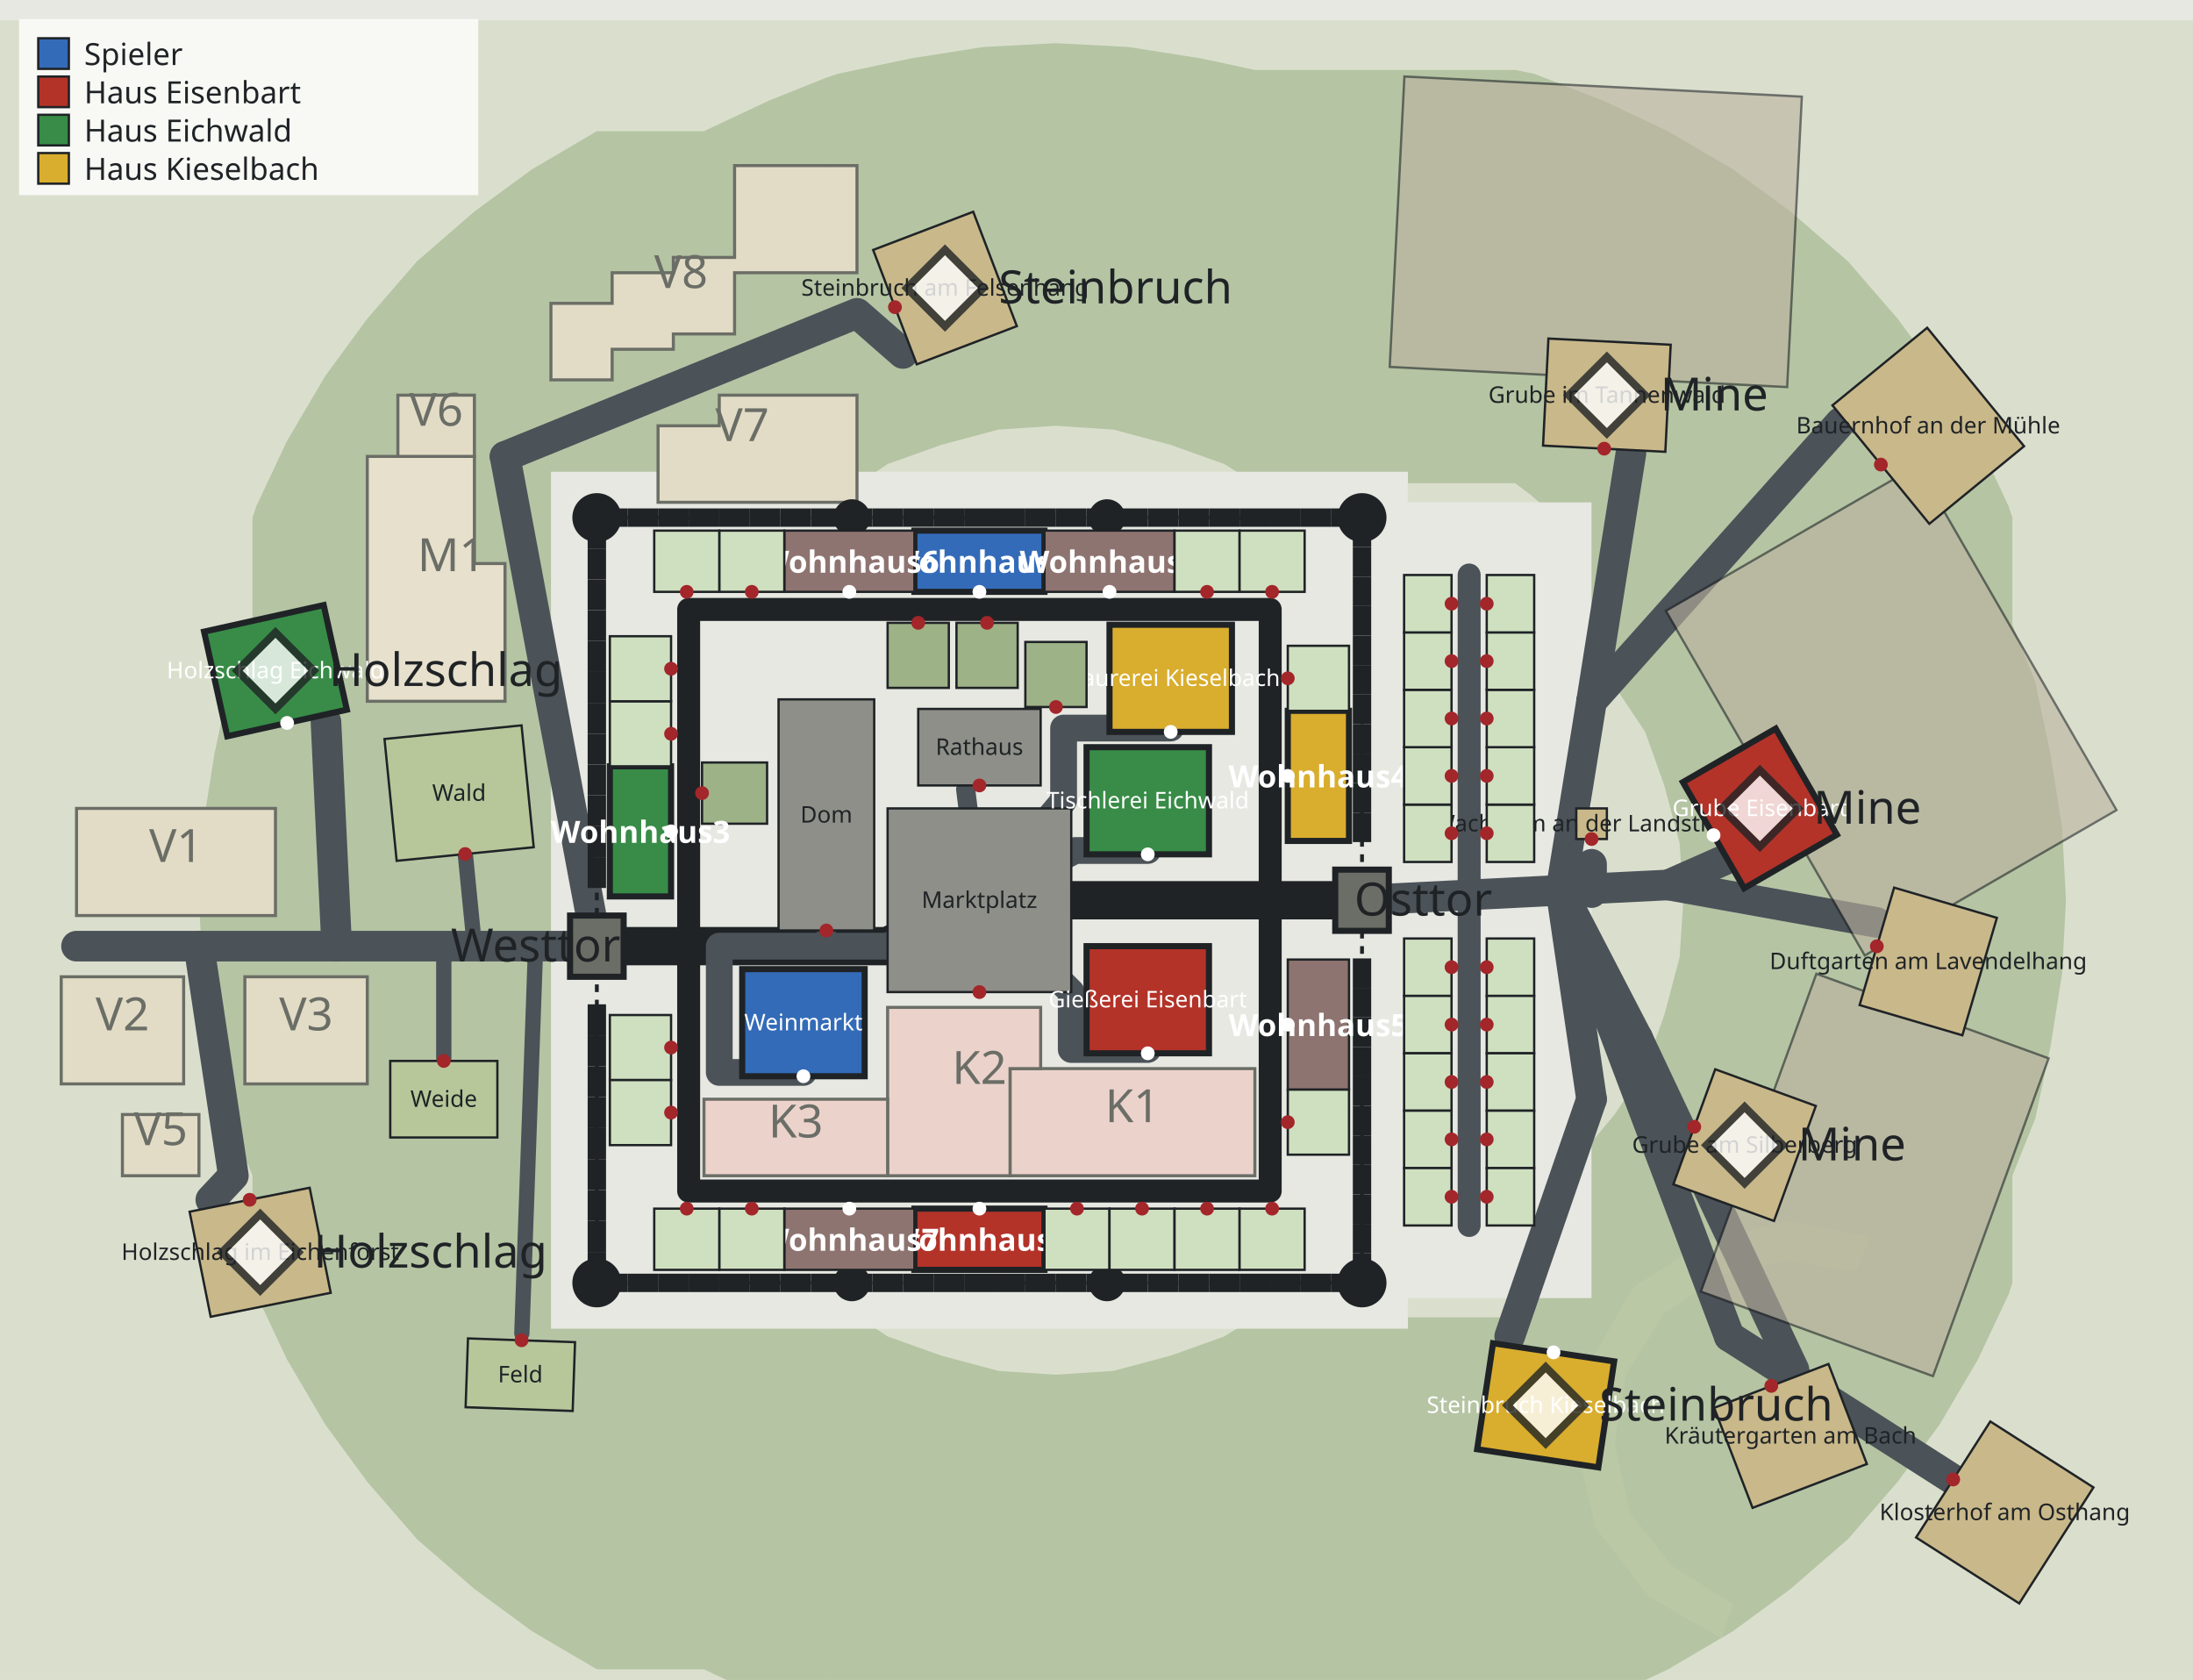
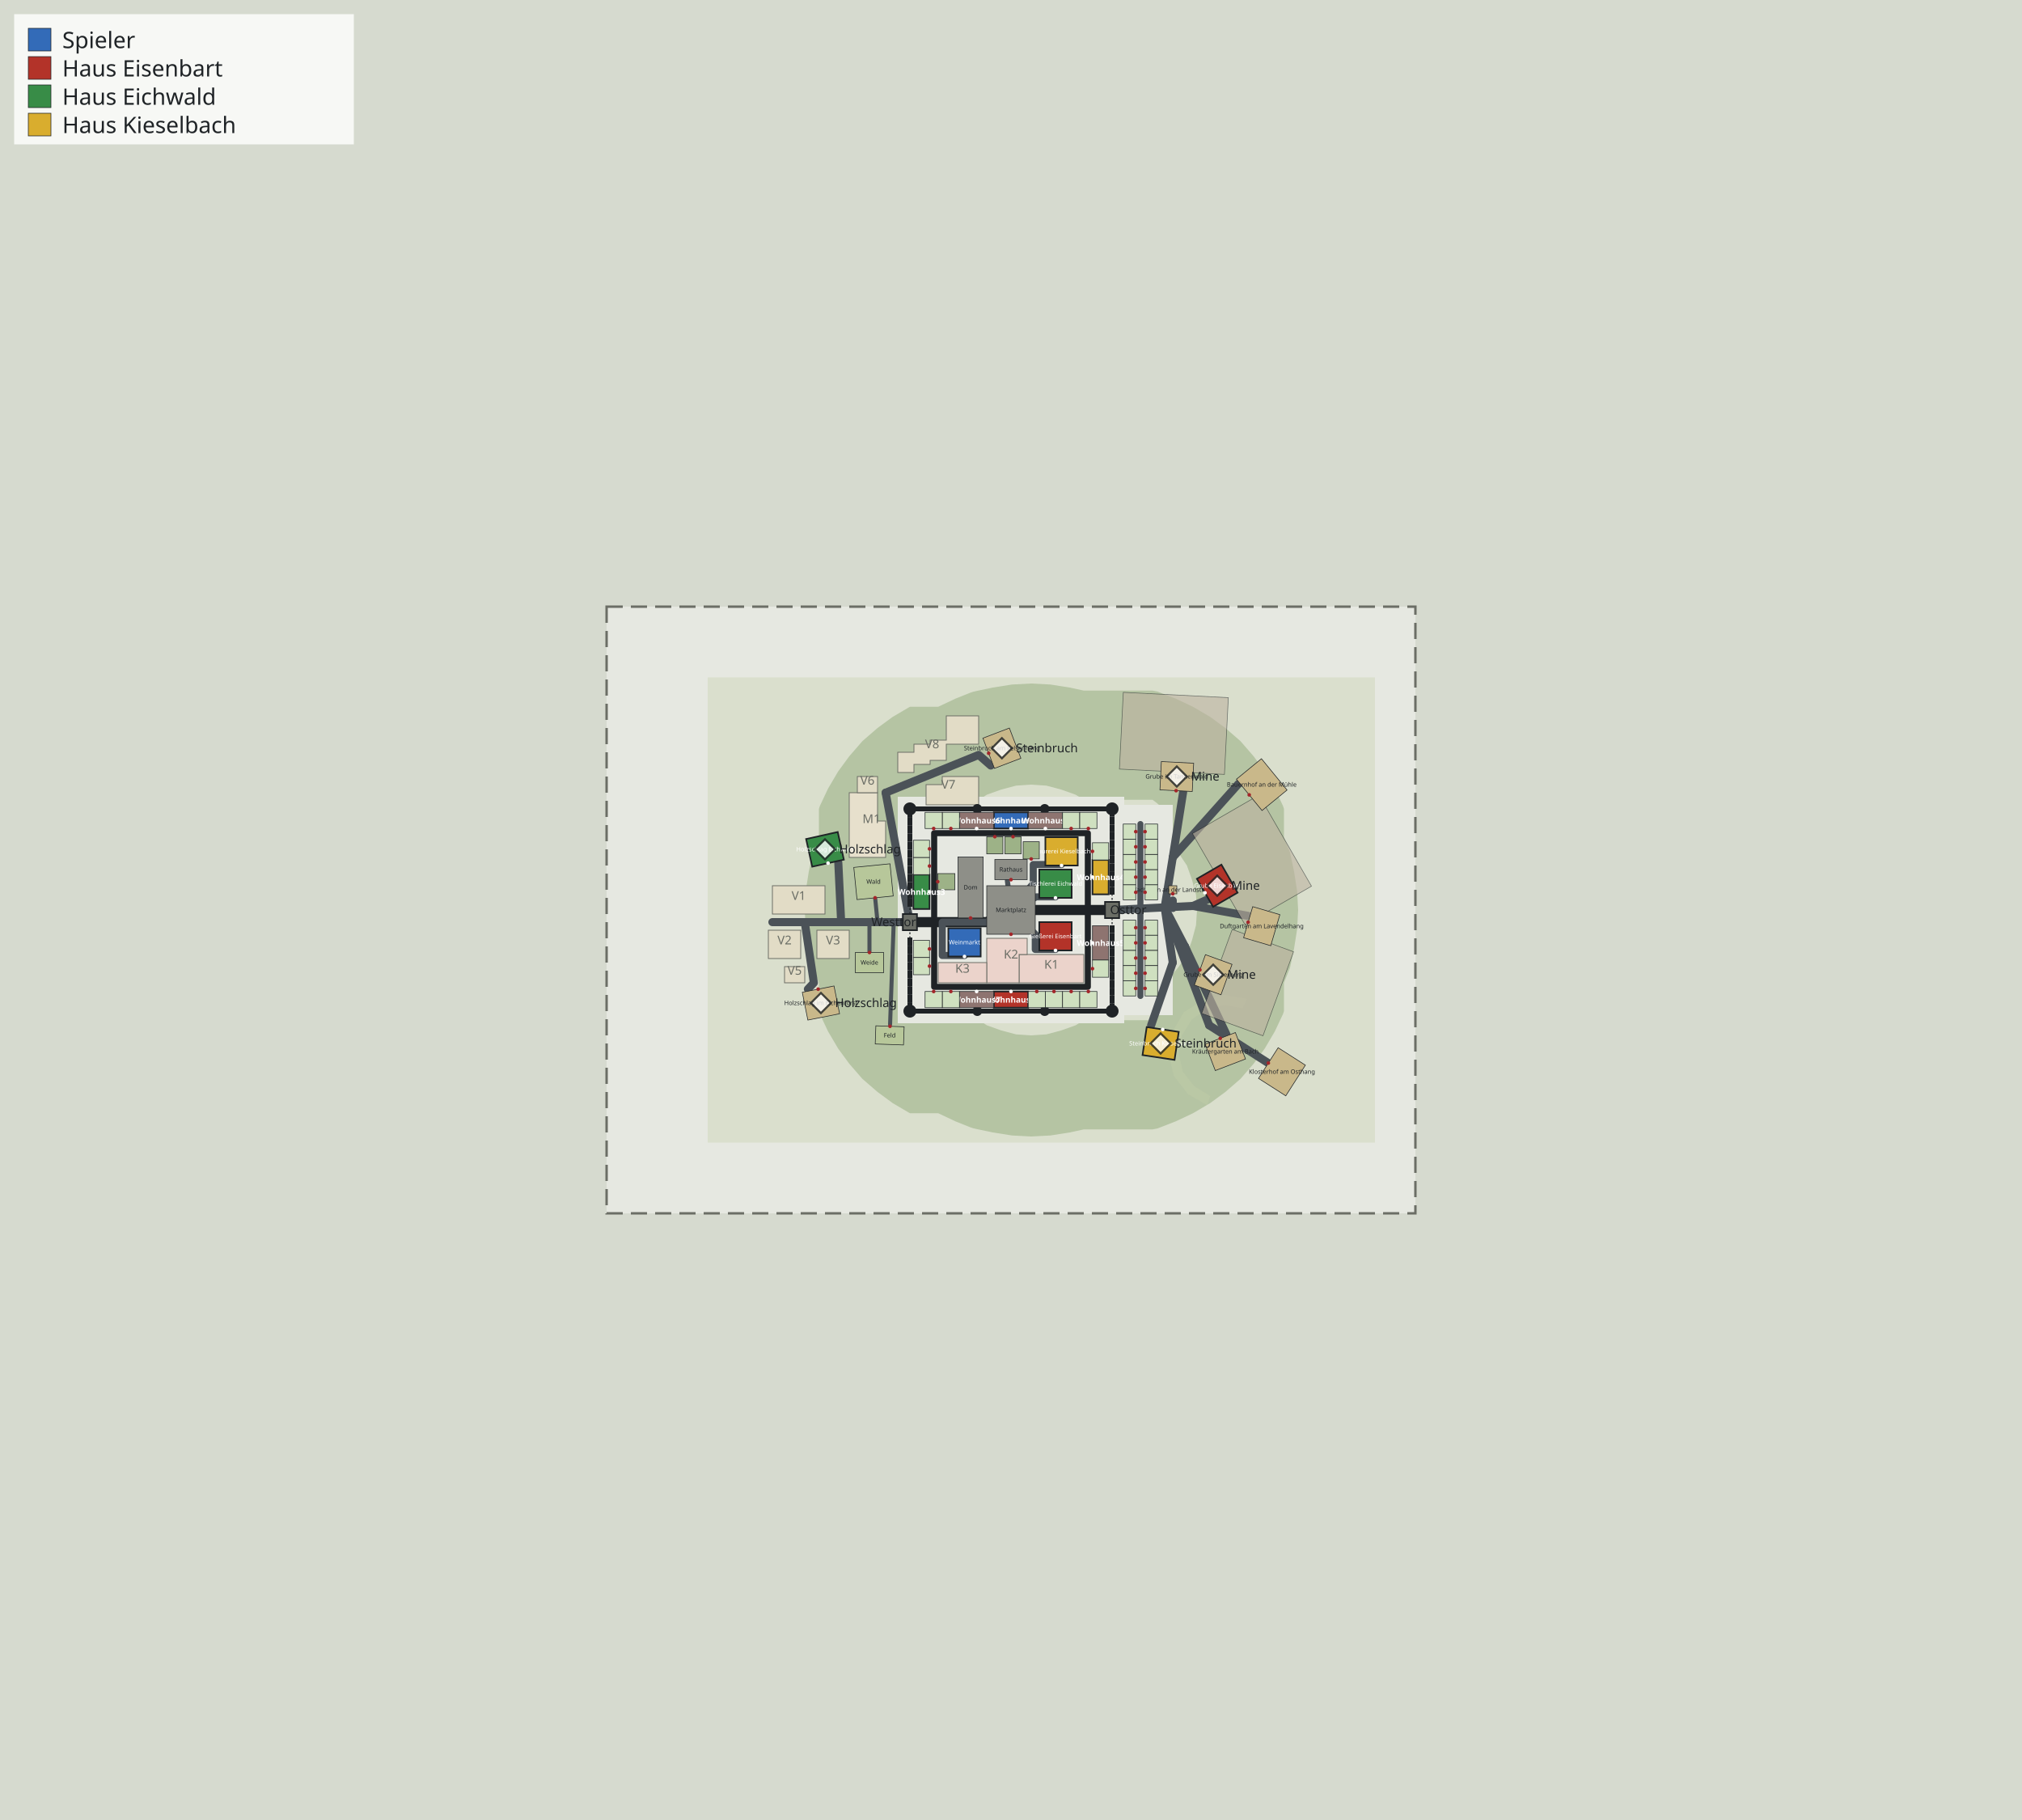
- <svg xmlns="http://www.w3.org/2000/svg" viewBox="-128 -117.64 286.6 219.53" font-family="sans-serif">
-   <rect x="-128" y="-117.64" width="286.6" height="219.53" fill="#E6E8E1" />
+ <svg xmlns="http://www.w3.org/2000/svg" viewBox="-500 -450 1000 900" font-family="sans-serif">
+   <rect x="-500" y="-450" width="1000" height="900" fill="#D6DACF" />
+   <rect x="-200" y="-150" width="400" height="300" fill="#E6E8E1" />
  <mask id="natur0">
-     <rect x="-128" y="-117.64" width="286.6" height="219.53" fill="#fff" />
+     <rect x="-500" y="-450" width="1000" height="900" fill="#fff" />
    <polygon points="92,0 91.5,7.5 89.5,15 87,22 83,28 78,34 75.5,36 75.5,50 72,53 70,54.5 36,54.5 32,57 25,59.5 17.5,61.5 10,62 2.5,61.5 -5,59.5 -12,57 -18,53 -21.5,50 -21.5,36 -24,34 -29,28 -33,22 -35.5,15 -36,13.5 -50,13.5 -51.5,7.5 -52,0 -51.5,-7.5 -50,-13.5 -36,-13.5 -35.5,-15 -33,-22 -29,-28 -24,-34 -21.5,-36 -21.5,-50 -18,-53 -12,-57 -5,-59.5 2.5,-61.5 10,-62 17.5,-61.5 25,-59.5 32,-57 36,-54.5 70,-54.5 72,-53 75.5,-50 75.5,-36 78,-34 83,-28 87,-22 89.5,-15 91.5,-7.5" fill="#000" />
    <polygon points="-56,-56 56,-56 56,56 -56,56" fill="#000" />
    <polygon points="50,-52 80,-52 80,52 50,52" fill="#000" />
  </mask>
  <polygon points="142,0 141.5,9.5 140,19 138,28.5 135,36 135,50 134.5,51.5 130.5,60 125.5,68.5 120,76 113.5,83.5 106,90 98.5,95.5 90,100.5 81.5,104.5 72.5,108 70,108.5 36,108.5 29,110 19.5,111.5 10,112 0.5,111.5 -9,110 -18.5,108 -20,107.5 -20,-107.5 -18.5,-108 -9,-110 0.5,-111.5 10,-112 19.5,-111.5 29,-110 36,-108.5 70,-108.5 72.5,-108 81.5,-104.5 90,-100.5 98.5,-95.5 106,-90 113.5,-83.5 120,-76 125.5,-68.5 130.5,-60 134.5,-51.5 135,-50 135,-36 138,-28.5 140,-19 141.5,-9.5" fill="#7F9B6A" opacity="0.55" mask="url(#natur0)" />
  <mask id="natur1">
-     <rect x="-128" y="-117.64" width="286.6" height="219.53" fill="#fff" />
+     <rect x="-500" y="-450" width="1000" height="900" fill="#fff" />
    <polygon points="92,0 91.5,7.5 89.5,15 87,22 83,28 78,34 75.5,36 75.5,50 72,53 70,54.5 36,54.5 32,57 25,59.5 17.5,61.5 10,62 2.5,61.5 -5,59.5 -12,57 -18,53 -21.5,50 -21.5,36 -24,34 -29,28 -33,22 -35.5,15 -36,13.5 -50,13.5 -51.5,7.5 -52,0 -51.5,-7.5 -50,-13.5 -36,-13.5 -35.5,-15 -33,-22 -29,-28 -24,-34 -21.5,-36 -21.5,-50 -18,-53 -12,-57 -5,-59.5 2.5,-61.5 10,-62 17.5,-61.5 25,-59.5 32,-57 36,-54.5 70,-54.5 72,-53 75.5,-50 75.5,-36 78,-34 83,-28 87,-22 89.5,-15 91.5,-7.5" fill="#000" />
    <polygon points="-56,-56 56,-56 56,56 -56,56" fill="#000" />
  </mask>
  <polygon points="-20,107.5 -27.5,104.5 -36,100.5 -50,100.5 -58.5,95.5 -66,90 -73.5,83.5 -80,76 -85.5,68.5 -90.5,60 -94.5,51.5 -95,50 -95,36 -98,28.5 -100,19 -101.5,9.5 -102,0 -101.5,-9.5 -100,-19 -98,-28.5 -95,-36 -95,-50 -94.5,-51.5 -90.5,-60 -85.5,-68.5 -80,-76 -73.5,-83.5 -66,-90 -58.5,-95.5 -50,-100.5 -36,-100.5 -27.5,-104.5 -20,-107.5" fill="#7F9B6A" opacity="0.55" mask="url(#natur1)" />
  <mask id="natur2">
-     <rect x="-128" y="-117.64" width="286.6" height="219.53" fill="#fff" />
+     <rect x="-500" y="-450" width="1000" height="900" fill="#fff" />
    <polygon points="-56,-56 56,-56 56,56 -56,56" fill="#000" />
    <polygon points="50,-52 80,-52 80,52 50,52" fill="#000" />
  </mask>
  <polygon points="-150,-115 180,-115 180,115 -150,115" fill="#C4CFA8" opacity="0.35" mask="url(#natur2)" />
  <mask id="natur3">
-     <rect x="-128" y="-117.64" width="286.6" height="219.53" fill="#fff" />
+     <rect x="-500" y="-450" width="1000" height="900" fill="#fff" />
  </mask>
  <polygon points="97,96.5 87.5,91 80.5,82 78,71 80,60 85.5,50.5 95,44.5 105.5,42 116.5,44 114.5,48.5 105.5,47 97,49 89.5,54 84.5,62 83,71 85,80 90.5,87 98.5,92" fill="#C4CFA8" opacity="0.35" mask="url(#natur3)" />
  <polygon points="4,22 36,22 36,36 4,36" fill="#EBD3CB" stroke="#6B6E66" stroke-width="0.4" />
  <polygon points="-12,14 8,14 8,22 4,22 4,36 -12,36" fill="#EBD3CB" stroke="#6B6E66" stroke-width="0.4" />
  <polygon points="-36,26 -12,26 -12,36 -36,36" fill="#EBD3CB" stroke="#6B6E66" stroke-width="0.4" />
  <polygon points="-118,-12 -92,-12 -92,2 -118,2" fill="#E2DCC6" stroke="#6B6E66" stroke-width="0.4" />
  <polygon points="-120,10 -104,10 -104,24 -120,24" fill="#E2DCC6" stroke="#6B6E66" stroke-width="0.4" />
  <polygon points="-96,10 -80,10 -80,24 -96,24" fill="#E2DCC6" stroke="#6B6E66" stroke-width="0.4" />
  <polygon points="-112,28 -102,28 -102,36 -112,36" fill="#E2DCC6" stroke="#6B6E66" stroke-width="0.4" />
  <polygon points="-80,-58 -66,-58 -66,-44 -62,-44 -62,-26 -80,-26" fill="#E7E0CC" stroke="#6B6E66" stroke-width="0.4" />
  <polygon points="-76,-66 -66,-66 -66,-58 -76,-58" fill="#E2DCC6" stroke="#6B6E66" stroke-width="0.4" />
  <polygon points="-42,-62 -34,-62 -34,-66 -16,-66 -16,-52 -42,-52" fill="#E2DCC6" stroke="#6B6E66" stroke-width="0.4" />
  <polygon points="-56,-78 -48,-78 -48,-82 -40,-82 -40,-84 -32,-84 -32,-96 -16,-96 -16,-82 -32,-82 -32,-74 -40,-74 -40,-72 -48,-72 -48,-68 -56,-68" fill="#E2DCC6" stroke="#6B6E66" stroke-width="0.4" />
  <polyline points="0,0 50,0" fill="none" stroke="#1F2326" stroke-width="5" stroke-linecap="round" stroke-linejoin="round" />
  <polyline points="50,0 90,-2" fill="none" stroke="#4B5258" stroke-width="4" stroke-linecap="round" stroke-linejoin="round" />
  <polyline points="0,0 -12,6 -38,6 -50,6" fill="none" stroke="#1F2326" stroke-width="5" stroke-linecap="round" stroke-linejoin="round" />
  <polyline points="-50,6 -118,6" fill="none" stroke="#4B5258" stroke-width="4" stroke-linecap="round" stroke-linejoin="round" />
  <polyline points="-38,-38 38,-38 38,38 -38,38 -38,-38" fill="none" stroke="#1F2326" stroke-width="3" stroke-linecap="round" stroke-linejoin="round" />
  <polyline points="-20,4.2 -20,6" fill="none" stroke="#4B5258" stroke-width="2.5" stroke-linecap="round" stroke-linejoin="round" />
  <polyline points="-1.8,-14.5 0,0" fill="none" stroke="#4B5258" stroke-width="2.5" stroke-linecap="round" stroke-linejoin="round" />
  <polyline points="64,-42.5 64,42.5" fill="none" stroke="#4B5258" stroke-width="3" stroke-linecap="round" stroke-linejoin="round" />
  <polyline points="-23,22.5 -34,22.5 -34,6 -12,6 0,0" fill="none" stroke="#4B5258" stroke-width="3.5" stroke-linecap="round" stroke-linejoin="round" />
  <polyline points="22,19.5 12,19.5 12,12 0,0" fill="none" stroke="#4B5258" stroke-width="3.5" stroke-linecap="round" stroke-linejoin="round" />
  <polyline points="22,-6.5 12.5,-6.5 0,0" fill="none" stroke="#4B5258" stroke-width="3.5" stroke-linecap="round" stroke-linejoin="round" />
  <polyline points="25,-22.5 11,-22.5 11,-13 0,0" fill="none" stroke="#4B5258" stroke-width="3.5" stroke-linecap="round" stroke-linejoin="round" />
  <polyline points="76,-1.3 80,26" fill="none" stroke="#4B5258" stroke-width="4" stroke-linecap="round" stroke-linejoin="round" />
  <polyline points="80,26 69.3,57" fill="none" stroke="#4B5258" stroke-width="4" stroke-linecap="round" stroke-linejoin="round" />
  <polyline points="-50,6 -62,-58" fill="none" stroke="#4B5258" stroke-width="4" stroke-linecap="round" stroke-linejoin="round" />
  <polyline points="-62,-58 -16,-76.7 -10,-71.45" fill="none" stroke="#4B5258" stroke-width="4" stroke-linecap="round" stroke-linejoin="round" />
  <polyline points="76,-1.3 86,18" fill="none" stroke="#4B5258" stroke-width="4" stroke-linecap="round" stroke-linejoin="round" />
  <polyline points="86,18 106.45,61.35" fill="none" stroke="#4B5258" stroke-width="4" stroke-linecap="round" stroke-linejoin="round" />
  <polyline points="76,-1.3 80,-26" fill="none" stroke="#4B5258" stroke-width="4" stroke-linecap="round" stroke-linejoin="round" />
  <polyline points="80,-26 112.55,-62.45" fill="none" stroke="#4B5258" stroke-width="4" stroke-linecap="round" stroke-linejoin="round" />
  <polyline points="90,-2 117.25,2.9" fill="none" stroke="#4B5258" stroke-width="4" stroke-linecap="round" stroke-linejoin="round" />
  <polyline points="80,-1 80,-4.7" fill="none" stroke="#4B5258" stroke-width="4" stroke-linecap="round" stroke-linejoin="round" />
  <polyline points="76,-1.3 98,57" fill="none" stroke="#4B5258" stroke-width="4" stroke-linecap="round" stroke-linejoin="round" />
  <polyline points="98,57 127.1,75.6" fill="none" stroke="#4B5258" stroke-width="4" stroke-linecap="round" stroke-linejoin="round" />
  <polyline points="90,-2 97.35,-5.25" fill="none" stroke="#4B5258" stroke-width="4" stroke-linecap="round" stroke-linejoin="round" />
  <polyline points="86,18 91.85,32.75" fill="none" stroke="#4B5258" stroke-width="4" stroke-linecap="round" stroke-linejoin="round" />
  <polyline points="80,-26 85.15,-58.45" fill="none" stroke="#4B5258" stroke-width="4" stroke-linecap="round" stroke-linejoin="round" />
  <polyline points="-84,6 -85.4,-23.3" fill="none" stroke="#4B5258" stroke-width="4" stroke-linecap="round" stroke-linejoin="round" />
  <polyline points="-102,6 -97.5,36 -100.45,39.15" fill="none" stroke="#4B5258" stroke-width="4" stroke-linecap="round" stroke-linejoin="round" />
  <polyline points="-70,6 -70,20.6" fill="none" stroke="#4B5258" stroke-width="2" stroke-linecap="round" stroke-linejoin="round" />
  <polyline points="-58,6 -59.8,56.6" fill="none" stroke="#4B5258" stroke-width="2" stroke-linecap="round" stroke-linejoin="round" />
  <polyline points="-66,6 -67.45,-8.65" fill="none" stroke="#4B5258" stroke-width="2" stroke-linecap="round" stroke-linejoin="round" />
  <polygon points="-50,-50 50,-50 50,50 -50,50" fill="none" stroke="#1F2326" stroke-width="0.5" stroke-dasharray="1 1" />
  <line x1="-46" y1="-50" x2="-50" y2="-50" stroke="#1F2326" stroke-width="2.4" />
  <line x1="-42" y1="-50" x2="-46" y2="-50" stroke="#1F2326" stroke-width="2.4" />
  <line x1="-38" y1="-50" x2="-42" y2="-50" stroke="#1F2326" stroke-width="2.4" />
  <line x1="-34" y1="-50" x2="-38" y2="-50" stroke="#1F2326" stroke-width="2.4" />
  <line x1="-30" y1="-50" x2="-34" y2="-50" stroke="#1F2326" stroke-width="2.4" />
  <line x1="-26" y1="-50" x2="-30" y2="-50" stroke="#1F2326" stroke-width="2.4" />
  <line x1="-22" y1="-50" x2="-26" y2="-50" stroke="#1F2326" stroke-width="2.4" />
  <line x1="-18" y1="-50" x2="-22" y2="-50" stroke="#1F2326" stroke-width="2.4" />
  <line x1="-14" y1="-50" x2="-18" y2="-50" stroke="#1F2326" stroke-width="2.4" />
  <line x1="-10" y1="-50" x2="-14" y2="-50" stroke="#1F2326" stroke-width="2.4" />
  <line x1="-6" y1="-50" x2="-10" y2="-50" stroke="#1F2326" stroke-width="2.4" />
  <line x1="-2" y1="-50" x2="-6" y2="-50" stroke="#1F2326" stroke-width="2.4" />
  <line x1="2" y1="-50" x2="-2" y2="-50" stroke="#1F2326" stroke-width="2.4" />
  <line x1="6" y1="-50" x2="2" y2="-50" stroke="#1F2326" stroke-width="2.4" />
  <line x1="10" y1="-50" x2="6" y2="-50" stroke="#1F2326" stroke-width="2.4" />
  <line x1="14" y1="-50" x2="10" y2="-50" stroke="#1F2326" stroke-width="2.4" />
  <line x1="18" y1="-50" x2="14" y2="-50" stroke="#1F2326" stroke-width="2.4" />
  <line x1="22" y1="-50" x2="18" y2="-50" stroke="#1F2326" stroke-width="2.4" />
  <line x1="26" y1="-50" x2="22" y2="-50" stroke="#1F2326" stroke-width="2.4" />
  <line x1="30" y1="-50" x2="26" y2="-50" stroke="#1F2326" stroke-width="2.4" />
  <line x1="34" y1="-50" x2="30" y2="-50" stroke="#1F2326" stroke-width="2.4" />
  <line x1="38" y1="-50" x2="34" y2="-50" stroke="#1F2326" stroke-width="2.4" />
  <line x1="42" y1="-50" x2="38" y2="-50" stroke="#1F2326" stroke-width="2.4" />
  <line x1="46" y1="-50" x2="42" y2="-50" stroke="#1F2326" stroke-width="2.4" />
  <line x1="50" y1="-50" x2="46" y2="-50" stroke="#1F2326" stroke-width="2.4" />
  <line x1="50" y1="-46.15" x2="50" y2="-50" stroke="#1F2326" stroke-width="2.4" />
  <line x1="50" y1="-42.29" x2="50" y2="-46.15" stroke="#1F2326" stroke-width="2.4" />
  <line x1="50" y1="-38.44" x2="50" y2="-42.29" stroke="#1F2326" stroke-width="2.4" />
  <line x1="50" y1="-34.58" x2="50" y2="-38.44" stroke="#1F2326" stroke-width="2.4" />
  <line x1="50" y1="-30.73" x2="50" y2="-34.58" stroke="#1F2326" stroke-width="2.4" />
  <line x1="50" y1="-26.87" x2="50" y2="-30.73" stroke="#1F2326" stroke-width="2.4" />
  <line x1="50" y1="-23.02" x2="50" y2="-26.87" stroke="#1F2326" stroke-width="2.4" />
  <line x1="50" y1="-19.16" x2="50" y2="-23.02" stroke="#1F2326" stroke-width="2.4" />
  <line x1="50" y1="-15.31" x2="50" y2="-19.16" stroke="#1F2326" stroke-width="2.4" />
  <line x1="50" y1="-11.45" x2="50" y2="-15.31" stroke="#1F2326" stroke-width="2.4" />
  <line x1="50" y1="-7.6" x2="50" y2="-11.45" stroke="#1F2326" stroke-width="2.4" />
  <line x1="50" y1="11.45" x2="50" y2="7.6" stroke="#1F2326" stroke-width="2.4" />
  <line x1="50" y1="15.31" x2="50" y2="11.45" stroke="#1F2326" stroke-width="2.4" />
  <line x1="50" y1="19.16" x2="50" y2="15.31" stroke="#1F2326" stroke-width="2.4" />
  <line x1="50" y1="23.02" x2="50" y2="19.16" stroke="#1F2326" stroke-width="2.4" />
  <line x1="50" y1="26.87" x2="50" y2="23.02" stroke="#1F2326" stroke-width="2.4" />
  <line x1="50" y1="30.73" x2="50" y2="26.87" stroke="#1F2326" stroke-width="2.4" />
  <line x1="50" y1="34.58" x2="50" y2="30.73" stroke="#1F2326" stroke-width="2.4" />
  <line x1="50" y1="38.44" x2="50" y2="34.58" stroke="#1F2326" stroke-width="2.4" />
  <line x1="50" y1="42.29" x2="50" y2="38.44" stroke="#1F2326" stroke-width="2.4" />
  <line x1="50" y1="46.15" x2="50" y2="42.29" stroke="#1F2326" stroke-width="2.4" />
  <line x1="50" y1="50" x2="50" y2="46.15" stroke="#1F2326" stroke-width="2.4" />
  <line x1="46" y1="50" x2="50" y2="50" stroke="#1F2326" stroke-width="2.4" />
  <line x1="42" y1="50" x2="46" y2="50" stroke="#1F2326" stroke-width="2.4" />
  <line x1="38" y1="50" x2="42" y2="50" stroke="#1F2326" stroke-width="2.4" />
  <line x1="34" y1="50" x2="38" y2="50" stroke="#1F2326" stroke-width="2.4" />
  <line x1="30" y1="50" x2="34" y2="50" stroke="#1F2326" stroke-width="2.4" />
  <line x1="26" y1="50" x2="30" y2="50" stroke="#1F2326" stroke-width="2.4" />
  <line x1="22" y1="50" x2="26" y2="50" stroke="#1F2326" stroke-width="2.4" />
  <line x1="18" y1="50" x2="22" y2="50" stroke="#1F2326" stroke-width="2.4" />
  <line x1="14" y1="50" x2="18" y2="50" stroke="#1F2326" stroke-width="2.4" />
  <line x1="10" y1="50" x2="14" y2="50" stroke="#1F2326" stroke-width="2.4" />
  <line x1="6" y1="50" x2="10" y2="50" stroke="#1F2326" stroke-width="2.4" />
  <line x1="2" y1="50" x2="6" y2="50" stroke="#1F2326" stroke-width="2.4" />
  <line x1="-2" y1="50" x2="2" y2="50" stroke="#1F2326" stroke-width="2.4" />
  <line x1="-6" y1="50" x2="-2" y2="50" stroke="#1F2326" stroke-width="2.4" />
  <line x1="-10" y1="50" x2="-6" y2="50" stroke="#1F2326" stroke-width="2.4" />
  <line x1="-14" y1="50" x2="-10" y2="50" stroke="#1F2326" stroke-width="2.4" />
  <line x1="-18" y1="50" x2="-14" y2="50" stroke="#1F2326" stroke-width="2.4" />
  <line x1="-22" y1="50" x2="-18" y2="50" stroke="#1F2326" stroke-width="2.4" />
  <line x1="-26" y1="50" x2="-22" y2="50" stroke="#1F2326" stroke-width="2.4" />
  <line x1="-30" y1="50" x2="-26" y2="50" stroke="#1F2326" stroke-width="2.4" />
  <line x1="-34" y1="50" x2="-30" y2="50" stroke="#1F2326" stroke-width="2.4" />
  <line x1="-38" y1="50" x2="-34" y2="50" stroke="#1F2326" stroke-width="2.4" />
  <line x1="-42" y1="50" x2="-38" y2="50" stroke="#1F2326" stroke-width="2.4" />
  <line x1="-46" y1="50" x2="-42" y2="50" stroke="#1F2326" stroke-width="2.4" />
  <line x1="-50" y1="50" x2="-46" y2="50" stroke="#1F2326" stroke-width="2.4" />
  <line x1="-50" y1="45.96" x2="-50" y2="50" stroke="#1F2326" stroke-width="2.4" />
  <line x1="-50" y1="41.91" x2="-50" y2="45.96" stroke="#1F2326" stroke-width="2.4" />
  <line x1="-50" y1="37.87" x2="-50" y2="41.91" stroke="#1F2326" stroke-width="2.4" />
  <line x1="-50" y1="33.82" x2="-50" y2="37.87" stroke="#1F2326" stroke-width="2.4" />
  <line x1="-50" y1="29.78" x2="-50" y2="33.82" stroke="#1F2326" stroke-width="2.4" />
  <line x1="-50" y1="25.73" x2="-50" y2="29.78" stroke="#1F2326" stroke-width="2.4" />
  <line x1="-50" y1="21.69" x2="-50" y2="25.73" stroke="#1F2326" stroke-width="2.4" />
  <line x1="-50" y1="17.64" x2="-50" y2="21.69" stroke="#1F2326" stroke-width="2.4" />
  <line x1="-50" y1="13.6" x2="-50" y2="17.64" stroke="#1F2326" stroke-width="2.4" />
  <line x1="-50" y1="-5.63" x2="-50" y2="-1.6" stroke="#1F2326" stroke-width="2.4" />
  <line x1="-50" y1="-9.67" x2="-50" y2="-5.63" stroke="#1F2326" stroke-width="2.4" />
  <line x1="-50" y1="-13.7" x2="-50" y2="-9.67" stroke="#1F2326" stroke-width="2.4" />
  <line x1="-50" y1="-17.73" x2="-50" y2="-13.7" stroke="#1F2326" stroke-width="2.4" />
  <line x1="-50" y1="-21.77" x2="-50" y2="-17.73" stroke="#1F2326" stroke-width="2.4" />
  <line x1="-50" y1="-25.8" x2="-50" y2="-21.77" stroke="#1F2326" stroke-width="2.4" />
  <line x1="-50" y1="-29.83" x2="-50" y2="-25.8" stroke="#1F2326" stroke-width="2.4" />
  <line x1="-50" y1="-33.87" x2="-50" y2="-29.83" stroke="#1F2326" stroke-width="2.4" />
  <line x1="-50" y1="-37.9" x2="-50" y2="-33.87" stroke="#1F2326" stroke-width="2.4" />
  <line x1="-50" y1="-41.93" x2="-50" y2="-37.9" stroke="#1F2326" stroke-width="2.4" />
  <line x1="-50" y1="-45.97" x2="-50" y2="-41.93" stroke="#1F2326" stroke-width="2.4" />
  <line x1="-50" y1="-50" x2="-50" y2="-45.97" stroke="#1F2326" stroke-width="2.4" />
  <circle cx="-50" cy="-50" r="3.2" fill="#1F2326" />
  <circle cx="50" cy="-50" r="3.2" fill="#1F2326" />
  <circle cx="50" cy="50" r="3.2" fill="#1F2326" />
  <circle cx="-50" cy="50" r="3.2" fill="#1F2326" />
  <circle cx="-16.67" cy="-50" r="2.4" fill="#1F2326" />
  <circle cx="16.67" cy="-50" r="2.4" fill="#1F2326" />
  <circle cx="16.67" cy="50" r="2.4" fill="#1F2326" />
  <circle cx="-16.67" cy="50" r="2.4" fill="#1F2326" />
  <polygon points="46.5,4 46.5,-4 53.5,-4 53.5,4" fill="#6B6E66" stroke="#1F2326" stroke-width="0.8" />
  <text x="58" y="2" font-size="6" text-anchor="middle" fill="#1F2326">Osttor</text>
  <polygon points="-46.5,2 -46.5,10 -53.5,10 -53.5,2" fill="#6B6E66" stroke="#1F2326" stroke-width="0.8" />
  <text x="-58" y="8" font-size="6" text-anchor="middle" fill="#1F2326">Westtor</text>
  <polygon points="122.6,-56.82 148.6,-11.78 115.7,7.22 89.7,-37.82" fill="#BDB3A0" stroke="#1F2326" stroke-width="0.3" opacity="0.6" />
  <polygon points="139.73,20.66 124.62,62.19 94.27,51.14 109.38,9.61" fill="#BDB3A0" stroke="#1F2326" stroke-width="0.3" opacity="0.6" />
  <polygon points="55.54,-107.64 107.48,-105.01 105.56,-67.06 53.62,-69.69" fill="#BDB3A0" stroke="#1F2326" stroke-width="0.3" opacity="0.6" />
  <polygon points="-12,-12 12,-12 12,12 -12,12" fill="#8E8F88" stroke="#1F2326" stroke-width="0.3" />
  <circle cx="0" cy="12" r="0.9" fill="#A3262A" />
  <text x="0" y="1" font-size="3" text-anchor="middle" fill="#1F2326">Marktplatz</text>
  <polygon points="-8,-25 8,-25 8,-15 -8,-15" fill="#8E8F88" stroke="#1F2326" stroke-width="0.3" />
  <circle cx="0" cy="-15" r="0.9" fill="#A3262A" />
  <text x="0" y="-19" font-size="3" text-anchor="middle" fill="#1F2326">Rathaus</text>
  <polygon points="-26.25,-26.25 -13.75,-26.25 -13.75,3.95 -26.25,3.95" fill="#8E8F88" stroke="#1F2326" stroke-width="0.3" />
  <circle cx="-20" cy="3.95" r="0.9" fill="#A3262A" />
  <text x="-20" y="-10.15" font-size="3" text-anchor="middle" fill="#1F2326">Dom</text>
  <polygon points="-31,9 -15,9 -15,23 -31,23" fill="#336bb8" stroke="#1F2326" stroke-width="0.8" />
  <circle cx="-23" cy="23" r="0.9" fill="#fff" />
  <text x="-23" y="17" font-size="3" text-anchor="middle" fill="#fff">Weinmarkt</text>
  <polygon points="14,6 30,6 30,20 14,20" fill="#b33329" stroke="#1F2326" stroke-width="0.8" />
  <circle cx="22" cy="20" r="0.9" fill="#fff" />
  <text x="22" y="14" font-size="3" text-anchor="middle" fill="#fff">Gießerei Eisenbart</text>
  <polygon points="14,-20 30,-20 30,-6 14,-6" fill="#388c47" stroke="#1F2326" stroke-width="0.8" />
  <circle cx="22" cy="-6" r="0.9" fill="#fff" />
  <text x="22" y="-12" font-size="3" text-anchor="middle" fill="#fff">Tischlerei Eichwald</text>
  <polygon points="17,-36 33,-36 33,-22 17,-22" fill="#d9ad2e" stroke="#1F2326" stroke-width="0.8" />
  <circle cx="25" cy="-22" r="0.9" fill="#fff" />
  <text x="25" y="-28" font-size="3" text-anchor="middle" fill="#fff">Maurerei Kieselbach</text>
  <polygon points="80.88,74.11 65.05,71.74 67.12,57.89 82.95,60.26" fill="#d9ad2e" stroke="#1F2326" stroke-width="0.8" />
  <circle cx="75.03" cy="59.08" r="0.9" fill="#fff" />
  <text x="74" y="67" font-size="3" text-anchor="middle" fill="#fff">Steinbruch Kieselbach</text>
  <polygon points="-0.81,-89.97 4.89,-75.02 -8.19,-70.03 -13.89,-84.98" fill="#C9B88A" stroke="#1F2326" stroke-width="0.3" />
  <circle cx="-11.04" cy="-77.5" r="0.9" fill="#A3262A" />
  <text x="-4.5" y="-79" font-size="3" text-anchor="middle" fill="#1F2326">Steinbruch am Felsenhang</text>
  <polygon points="115.98,73.67 101.04,79.4 96.02,66.33 110.96,60.6" fill="#C9B88A" stroke="#1F2326" stroke-width="0.3" />
  <circle cx="103.49" cy="63.46" r="0.9" fill="#A3262A" />
  <text x="106" y="71" font-size="3" text-anchor="middle" fill="#1F2326">Kräutergarten am Bach</text>
  <polygon points="123.86,-74.81 136.52,-59.33 124.14,-49.19 111.48,-64.67" fill="#C9B88A" stroke="#1F2326" stroke-width="0.3" />
  <circle cx="117.81" cy="-56.93" r="0.9" fill="#A3262A" />
  <text x="124" y="-61" font-size="3" text-anchor="middle" fill="#1F2326">Bauernhof an der Mühle</text>
  <polygon points="132.97,2.3 128.46,17.65 115.03,13.7 119.54,-1.65" fill="#C9B88A" stroke="#1F2326" stroke-width="0.3" />
  <circle cx="117.28" cy="6.02" r="0.9" fill="#A3262A" />
  <text x="124" y="9" font-size="3" text-anchor="middle" fill="#1F2326">Duftgarten am Lavendelhang</text>
  <polygon points="78,-12 82,-12 82,-8 78,-8" fill="#C9B88A" stroke="#1F2326" stroke-width="0.3" />
  <circle cx="80" cy="-8" r="0.9" fill="#A3262A" />
  <text x="80" y="-9" font-size="3" text-anchor="middle" fill="#1F2326">Wachturm an der Landstraße</text>
  <polygon points="145.59,76.73 135.89,91.89 122.41,83.27 132.11,68.11" fill="#C9B88A" stroke="#1F2326" stroke-width="0.3" />
  <circle cx="127.26" cy="75.69" r="0.9" fill="#A3262A" />
  <text x="134" y="81" font-size="3" text-anchor="middle" fill="#1F2326">Klosterhof am Osthang</text>
  <polygon points="104.06,-22.43 112.06,-8.57 99.94,-1.57 91.94,-15.43" fill="#b33329" stroke="#1F2326" stroke-width="0.8" />
  <circle cx="95.94" cy="-8.5" r="0.9" fill="#fff" />
  <text x="102" y="-11" font-size="3" text-anchor="middle" fill="#fff">Grube Eisenbart</text>
  <polygon points="109.31,26.88 103.84,41.91 90.69,37.12 96.16,22.09" fill="#C9B88A" stroke="#1F2326" stroke-width="0.3" />
  <circle cx="93.42" cy="29.61" r="0.9" fill="#A3262A" />
  <text x="100" y="33" font-size="3" text-anchor="middle" fill="#1F2326">Grube am Silberberg</text>
  <polygon points="74.36,-73.4 90.34,-72.59 89.64,-58.6 73.66,-59.41" fill="#C9B88A" stroke="#1F2326" stroke-width="0.3" />
  <circle cx="81.65" cy="-59.01" r="0.9" fill="#A3262A" />
  <text x="82" y="-65" font-size="3" text-anchor="middle" fill="#1F2326">Grube im Tannenwald</text>
  <polygon points="-101.33,-35.1 -85.7,-38.57 -82.67,-24.9 -98.3,-21.43" fill="#388c47" stroke="#1F2326" stroke-width="0.8" />
  <circle cx="-90.48" cy="-23.17" r="0.9" fill="#fff" />
  <text x="-92" y="-29" font-size="3" text-anchor="middle" fill="#fff">Holzschlag Eichwald</text>
  <polygon points="-84.78,51.3 -100.47,54.43 -103.22,40.7 -87.53,37.57" fill="#C9B88A" stroke="#1F2326" stroke-width="0.3" />
  <circle cx="-95.37" cy="39.14" r="0.9" fill="#A3262A" />
  <text x="-94" y="47" font-size="3" text-anchor="middle" fill="#1F2326">Holzschlag im Eichenforst</text>
  <polygon points="-63,31 -77,31 -77,21 -63,21" fill="#B7C79A" stroke="#1F2326" stroke-width="0.3" />
  <circle cx="-70" cy="21" r="0.9" fill="#A3262A" />
  <text x="-70" y="27" font-size="3" text-anchor="middle" fill="#1F2326">Weide</text>
  <polygon points="-53.16,66.74 -67.15,66.25 -66.84,57.26 -52.85,57.75" fill="#B7C79A" stroke="#1F2326" stroke-width="0.3" />
  <circle cx="-59.84" cy="57.5" r="0.9" fill="#A3262A" />
  <text x="-60" y="63" font-size="3" text-anchor="middle" fill="#1F2326">Feld</text>
  <polygon points="-77.75,-21.07 -59.84,-22.85 -58.25,-6.93 -76.16,-5.15" fill="#B7C79A" stroke="#1F2326" stroke-width="0.3" />
  <circle cx="-67.21" cy="-6.04" r="0.9" fill="#A3262A" />
  <text x="-68" y="-13" font-size="3" text-anchor="middle" fill="#1F2326">Wald</text>
  <polygon points="6,-33.75 14,-33.75 14,-25.25 6,-25.25" fill="#9DB287" stroke="#1F2326" stroke-width="0.3" />
  <circle cx="10" cy="-25.25" r="0.9" fill="#A3262A" />
  <polygon points="-4,-27.75 -12,-27.75 -12,-36.25 -4,-36.25" fill="#9DB287" stroke="#1F2326" stroke-width="0.3" />
  <circle cx="-8" cy="-36.25" r="0.9" fill="#A3262A" />
  <polygon points="5,-27.75 -3,-27.75 -3,-36.25 5,-36.25" fill="#9DB287" stroke="#1F2326" stroke-width="0.3" />
  <circle cx="1" cy="-36.25" r="0.9" fill="#A3262A" />
  <polygon points="-27.75,-18 -27.75,-10 -36.25,-10 -36.25,-18" fill="#9DB287" stroke="#1F2326" stroke-width="0.3" />
  <circle cx="-36.25" cy="-14" r="0.9" fill="#A3262A" />
  <polygon points="-8.5,-48.3 8.5,-48.3 8.5,-40.3 -8.5,-40.3" fill="#336bb8" stroke="#1F2326" stroke-width="0.8" />
  <circle cx="0" cy="-40.3" r="0.9" fill="#fff" />
  <text x="0" y="-42.8" font-size="4" text-anchor="middle" fill="#fff" font-weight="bold">Wohnhaus1</text>
  <polygon points="8.5,48.3 -8.5,48.3 -8.5,40.3 8.5,40.3" fill="#b33329" stroke="#1F2326" stroke-width="0.8" />
  <circle cx="0" cy="40.3" r="0.9" fill="#fff" />
  <text x="0" y="45.8" font-size="4" text-anchor="middle" fill="#fff" font-weight="bold">Wohnhaus2</text>
  <polygon points="-48.3,-0.5 -48.3,-17.5 -40.3,-17.5 -40.3,-0.5" fill="#388c47" stroke="#1F2326" stroke-width="0.8" />
  <circle cx="-40.3" cy="-9" r="0.9" fill="#fff" />
  <text x="-44.3" y="-7.5" font-size="4" text-anchor="middle" fill="#fff" font-weight="bold">Wohnhaus3</text>
  <polygon points="48.3,-24.75 48.3,-7.75 40.3,-7.75 40.3,-24.75" fill="#d9ad2e" stroke="#1F2326" stroke-width="0.8" />
  <circle cx="40.3" cy="-16.25" r="0.9" fill="#fff" />
  <text x="44.3" y="-14.75" font-size="4" text-anchor="middle" fill="#fff" font-weight="bold">Wohnhaus4</text>
  <polygon points="48.3,7.75 48.3,24.75 40.3,24.75 40.3,7.75" fill="#8E7470" stroke="#1F2326" stroke-width="0.3" />
  <circle cx="40.3" cy="16.25" r="0.9" fill="#fff" />
  <text x="44.3" y="17.75" font-size="4" text-anchor="middle" fill="#fff" font-weight="bold">Wohnhaus5</text>
  <polygon points="-25.5,-48.3 -8.5,-48.3 -8.5,-40.3 -25.5,-40.3" fill="#8E7470" stroke="#1F2326" stroke-width="0.3" />
  <circle cx="-17" cy="-40.3" r="0.9" fill="#fff" />
  <text x="-17" y="-42.8" font-size="4" text-anchor="middle" fill="#fff" font-weight="bold">Wohnhaus6</text>
  <polygon points="-8.5,48.3 -25.5,48.3 -25.5,40.3 -8.5,40.3" fill="#8E7470" stroke="#1F2326" stroke-width="0.3" />
  <circle cx="-17" cy="40.3" r="0.9" fill="#fff" />
  <text x="-17" y="45.8" font-size="4" text-anchor="middle" fill="#fff" font-weight="bold">Wohnhaus7</text>
  <polygon points="8.5,-48.3 25.5,-48.3 25.5,-40.3 8.5,-40.3" fill="#8E7470" stroke="#1F2326" stroke-width="0.3" />
  <circle cx="17" cy="-40.3" r="0.9" fill="#fff" />
  <text x="17" y="-42.8" font-size="4" text-anchor="middle" fill="#fff" font-weight="bold">Wohnhaus8</text>
  <polygon points="17,48.3 8.5,48.3 8.5,40.3 17,40.3" fill="#CFE0C0" stroke="#1F2326" stroke-width="0.3" />
  <circle cx="12.75" cy="40.3" r="0.9" fill="#A3262A" />
  <polygon points="-48.3,23.5 -48.3,15 -40.3,15 -40.3,23.5" fill="#CFE0C0" stroke="#1F2326" stroke-width="0.3" />
  <circle cx="-40.3" cy="19.25" r="0.9" fill="#A3262A" />
  <polygon points="25.5,48.3 17,48.3 17,40.3 25.5,40.3" fill="#CFE0C0" stroke="#1F2326" stroke-width="0.3" />
  <circle cx="21.25" cy="40.3" r="0.9" fill="#A3262A" />
  <polygon points="-48.3,-17.5 -48.3,-26 -40.3,-26 -40.3,-17.5" fill="#CFE0C0" stroke="#1F2326" stroke-width="0.3" />
  <circle cx="-40.3" cy="-21.75" r="0.9" fill="#A3262A" />
  <polygon points="-48.3,32 -48.3,23.5 -40.3,23.5 -40.3,32" fill="#CFE0C0" stroke="#1F2326" stroke-width="0.3" />
  <circle cx="-40.3" cy="27.75" r="0.9" fill="#A3262A" />
  <polygon points="48.3,-33.25 48.3,-24.75 40.3,-24.75 40.3,-33.25" fill="#CFE0C0" stroke="#1F2326" stroke-width="0.3" />
  <circle cx="40.3" cy="-29" r="0.9" fill="#A3262A" />
  <polygon points="48.3,24.75 48.3,33.25 40.3,33.25 40.3,24.75" fill="#CFE0C0" stroke="#1F2326" stroke-width="0.3" />
  <circle cx="40.3" cy="29" r="0.9" fill="#A3262A" />
  <polygon points="-34,-48.3 -25.5,-48.3 -25.5,-40.3 -34,-40.3" fill="#CFE0C0" stroke="#1F2326" stroke-width="0.3" />
  <circle cx="-29.75" cy="-40.3" r="0.9" fill="#A3262A" />
  <polygon points="-25.5,48.3 -34,48.3 -34,40.3 -25.5,40.3" fill="#CFE0C0" stroke="#1F2326" stroke-width="0.3" />
  <circle cx="-29.75" cy="40.3" r="0.9" fill="#A3262A" />
  <polygon points="25.5,-48.3 34,-48.3 34,-40.3 25.5,-40.3" fill="#CFE0C0" stroke="#1F2326" stroke-width="0.3" />
  <circle cx="29.75" cy="-40.3" r="0.9" fill="#A3262A" />
  <polygon points="34,48.3 25.5,48.3 25.5,40.3 34,40.3" fill="#CFE0C0" stroke="#1F2326" stroke-width="0.3" />
  <circle cx="29.75" cy="40.3" r="0.9" fill="#A3262A" />
  <polygon points="-48.3,-26 -48.3,-34.5 -40.3,-34.5 -40.3,-26" fill="#CFE0C0" stroke="#1F2326" stroke-width="0.3" />
  <circle cx="-40.3" cy="-30.25" r="0.9" fill="#A3262A" />
  <polygon points="-42.5,-48.3 -34,-48.3 -34,-40.3 -42.5,-40.3" fill="#CFE0C0" stroke="#1F2326" stroke-width="0.3" />
  <circle cx="-38.25" cy="-40.3" r="0.9" fill="#A3262A" />
  <polygon points="-34,48.3 -42.5,48.3 -42.5,40.3 -34,40.3" fill="#CFE0C0" stroke="#1F2326" stroke-width="0.3" />
  <circle cx="-38.25" cy="40.3" r="0.9" fill="#A3262A" />
  <polygon points="34,-48.3 42.5,-48.3 42.5,-40.3 34,-40.3" fill="#CFE0C0" stroke="#1F2326" stroke-width="0.3" />
  <circle cx="38.25" cy="-40.3" r="0.9" fill="#A3262A" />
  <polygon points="42.5,48.3 34,48.3 34,40.3 42.5,40.3" fill="#CFE0C0" stroke="#1F2326" stroke-width="0.3" />
  <circle cx="38.25" cy="40.3" r="0.9" fill="#A3262A" />
  <polygon points="55.5,-5 55.5,-12.5 61.7,-12.5 61.7,-5" fill="#CFE0C0" stroke="#1F2326" stroke-width="0.3" />
  <circle cx="61.7" cy="-8.75" r="0.9" fill="#A3262A" />
  <polygon points="55.5,12.5 55.5,5 61.7,5 61.7,12.5" fill="#CFE0C0" stroke="#1F2326" stroke-width="0.3" />
  <circle cx="61.7" cy="8.75" r="0.9" fill="#A3262A" />
  <polygon points="72.5,-12.5 72.5,-5 66.3,-5 66.3,-12.5" fill="#CFE0C0" stroke="#1F2326" stroke-width="0.3" />
  <circle cx="66.3" cy="-8.75" r="0.9" fill="#A3262A" />
  <polygon points="72.5,5 72.5,12.5 66.3,12.5 66.3,5" fill="#CFE0C0" stroke="#1F2326" stroke-width="0.3" />
  <circle cx="66.3" cy="8.75" r="0.9" fill="#A3262A" />
  <polygon points="55.5,-12.5 55.5,-20 61.7,-20 61.7,-12.5" fill="#CFE0C0" stroke="#1F2326" stroke-width="0.3" />
  <circle cx="61.7" cy="-16.25" r="0.9" fill="#A3262A" />
  <polygon points="55.5,20 55.5,12.5 61.7,12.5 61.7,20" fill="#CFE0C0" stroke="#1F2326" stroke-width="0.3" />
  <circle cx="61.7" cy="16.25" r="0.9" fill="#A3262A" />
  <polygon points="72.5,-20 72.5,-12.5 66.3,-12.5 66.3,-20" fill="#CFE0C0" stroke="#1F2326" stroke-width="0.3" />
  <circle cx="66.3" cy="-16.25" r="0.9" fill="#A3262A" />
  <polygon points="72.5,12.5 72.5,20 66.3,20 66.3,12.5" fill="#CFE0C0" stroke="#1F2326" stroke-width="0.3" />
  <circle cx="66.3" cy="16.25" r="0.9" fill="#A3262A" />
  <polygon points="55.5,-20 55.5,-27.5 61.7,-27.5 61.7,-20" fill="#CFE0C0" stroke="#1F2326" stroke-width="0.3" />
  <circle cx="61.7" cy="-23.75" r="0.9" fill="#A3262A" />
  <polygon points="55.5,27.5 55.5,20 61.7,20 61.7,27.5" fill="#CFE0C0" stroke="#1F2326" stroke-width="0.3" />
  <circle cx="61.7" cy="23.75" r="0.9" fill="#A3262A" />
  <polygon points="72.5,-27.5 72.5,-20 66.3,-20 66.3,-27.5" fill="#CFE0C0" stroke="#1F2326" stroke-width="0.3" />
  <circle cx="66.3" cy="-23.75" r="0.9" fill="#A3262A" />
  <polygon points="72.5,20 72.5,27.5 66.3,27.5 66.3,20" fill="#CFE0C0" stroke="#1F2326" stroke-width="0.3" />
  <circle cx="66.3" cy="23.75" r="0.9" fill="#A3262A" />
  <polygon points="55.5,-27.5 55.5,-35 61.7,-35 61.7,-27.5" fill="#CFE0C0" stroke="#1F2326" stroke-width="0.3" />
  <circle cx="61.7" cy="-31.25" r="0.9" fill="#A3262A" />
  <polygon points="55.5,35 55.5,27.5 61.7,27.5 61.7,35" fill="#CFE0C0" stroke="#1F2326" stroke-width="0.3" />
  <circle cx="61.7" cy="31.25" r="0.9" fill="#A3262A" />
  <polygon points="72.5,-35 72.5,-27.5 66.3,-27.5 66.3,-35" fill="#CFE0C0" stroke="#1F2326" stroke-width="0.3" />
  <circle cx="66.3" cy="-31.25" r="0.9" fill="#A3262A" />
  <polygon points="72.5,27.5 72.5,35 66.3,35 66.3,27.5" fill="#CFE0C0" stroke="#1F2326" stroke-width="0.3" />
  <circle cx="66.3" cy="31.25" r="0.9" fill="#A3262A" />
  <polygon points="55.5,-35 55.5,-42.5 61.7,-42.5 61.7,-35" fill="#CFE0C0" stroke="#1F2326" stroke-width="0.3" />
  <circle cx="61.7" cy="-38.75" r="0.9" fill="#A3262A" />
  <polygon points="55.5,42.5 55.5,35 61.7,35 61.7,42.5" fill="#CFE0C0" stroke="#1F2326" stroke-width="0.3" />
  <circle cx="61.7" cy="38.75" r="0.9" fill="#A3262A" />
  <polygon points="72.5,-42.5 72.5,-35 66.3,-35 66.3,-42.5" fill="#CFE0C0" stroke="#1F2326" stroke-width="0.3" />
  <circle cx="66.3" cy="-38.75" r="0.9" fill="#A3262A" />
  <polygon points="72.5,35 72.5,42.5 66.3,42.5 66.3,35" fill="#CFE0C0" stroke="#1F2326" stroke-width="0.3" />
  <circle cx="66.3" cy="38.75" r="0.9" fill="#A3262A" />
  <polygon points="74,61 79,66 74,71 69,66" fill="#FFFFFF" stroke="#1F2326" opacity="0.8" />
  <text x="81" y="68" font-size="6" fill="#1F2326">Steinbruch</text>
  <polygon points="-4.5,-85 0.5,-80 -4.5,-75 -9.5,-80" fill="#FFFFFF" stroke="#1F2326" opacity="0.8" />
  <text x="2.5" y="-78" font-size="6" fill="#1F2326">Steinbruch</text>
  <polygon points="102,-17 107,-12 102,-7 97,-12" fill="#FFFFFF" stroke="#1F2326" opacity="0.8" />
  <text x="109" y="-10" font-size="6" fill="#1F2326">Mine</text>
  <polygon points="100,27 105,32 100,37 95,32" fill="#FFFFFF" stroke="#1F2326" opacity="0.8" />
  <text x="107" y="34" font-size="6" fill="#1F2326">Mine</text>
  <polygon points="82,-71 87,-66 82,-61 77,-66" fill="#FFFFFF" stroke="#1F2326" opacity="0.8" />
  <text x="89" y="-64" font-size="6" fill="#1F2326">Mine</text>
  <polygon points="-92,-35 -87,-30 -92,-25 -97,-30" fill="#FFFFFF" stroke="#1F2326" opacity="0.8" />
  <text x="-85" y="-28" font-size="6" fill="#1F2326">Holzschlag</text>
  <polygon points="-94,41 -89,46 -94,51 -99,46" fill="#FFFFFF" stroke="#1F2326" opacity="0.8" />
  <text x="-87" y="48" font-size="6" fill="#1F2326">Holzschlag</text>
  <text x="20" y="29" font-size="6" text-anchor="middle" fill="#6B6E66">K1</text>
  <text x="0" y="24" font-size="6" text-anchor="middle" fill="#6B6E66">K2</text>
  <text x="-24" y="31" font-size="6" text-anchor="middle" fill="#6B6E66">K3</text>
  <text x="-105" y="-5" font-size="6" text-anchor="middle" fill="#6B6E66">V1</text>
  <text x="-112" y="17" font-size="6" text-anchor="middle" fill="#6B6E66">V2</text>
  <text x="-88" y="17" font-size="6" text-anchor="middle" fill="#6B6E66">V3</text>
  <text x="-107" y="32" font-size="6" text-anchor="middle" fill="#6B6E66">V5</text>
  <text x="-69" y="-43" font-size="6" text-anchor="middle" fill="#6B6E66">M1</text>
  <text x="-71" y="-62" font-size="6" text-anchor="middle" fill="#6B6E66">V6</text>
  <text x="-31" y="-60" font-size="6" text-anchor="middle" fill="#6B6E66">V7</text>
  <text x="-39" y="-80" font-size="6" text-anchor="middle" fill="#6B6E66">V8</text>
-   <rect x="-125.5" y="-115.14" width="60" height="23" fill="#fff" opacity="0.8" />
-   <rect x="-123" y="-112.64" width="4" height="4" fill="#336bb8" stroke="#1F2326" stroke-width="0.3" />
-   <text x="-117" y="-109.14" font-size="4" fill="#1F2326">Spieler</text>
-   <rect x="-123" y="-107.64" width="4" height="4" fill="#b33329" stroke="#1F2326" stroke-width="0.3" />
-   <text x="-117" y="-104.14" font-size="4" fill="#1F2326">Haus Eisenbart</text>
-   <rect x="-123" y="-102.64" width="4" height="4" fill="#388c47" stroke="#1F2326" stroke-width="0.3" />
-   <text x="-117" y="-99.14" font-size="4" fill="#1F2326">Haus Eichwald</text>
-   <rect x="-123" y="-97.64" width="4" height="4" fill="#d9ad2e" stroke="#1F2326" stroke-width="0.3" />
-   <text x="-117" y="-94.14" font-size="4" fill="#1F2326">Haus Kieselbach</text>
+   <rect x="-200" y="-150" width="400" height="300" fill="none" stroke="#6B6E66" stroke-width="1.2" stroke-dasharray="8 4" />
+   <rect x="-493" y="-443" width="168" height="64.4" fill="#fff" opacity="0.8" />
+   <rect x="-486" y="-436" width="11.2" height="11.2" fill="#336bb8" stroke="#1F2326" stroke-width="0.3" />
+   <text x="-469.2" y="-426.2" font-size="11.2" fill="#1F2326">Spieler</text>
+   <rect x="-486" y="-422" width="11.2" height="11.2" fill="#b33329" stroke="#1F2326" stroke-width="0.3" />
+   <text x="-469.2" y="-412.2" font-size="11.2" fill="#1F2326">Haus Eisenbart</text>
+   <rect x="-486" y="-408" width="11.2" height="11.2" fill="#388c47" stroke="#1F2326" stroke-width="0.3" />
+   <text x="-469.2" y="-398.2" font-size="11.2" fill="#1F2326">Haus Eichwald</text>
+   <rect x="-486" y="-394" width="11.2" height="11.2" fill="#d9ad2e" stroke="#1F2326" stroke-width="0.3" />
+   <text x="-469.2" y="-384.2" font-size="11.2" fill="#1F2326">Haus Kieselbach</text>
</svg>
